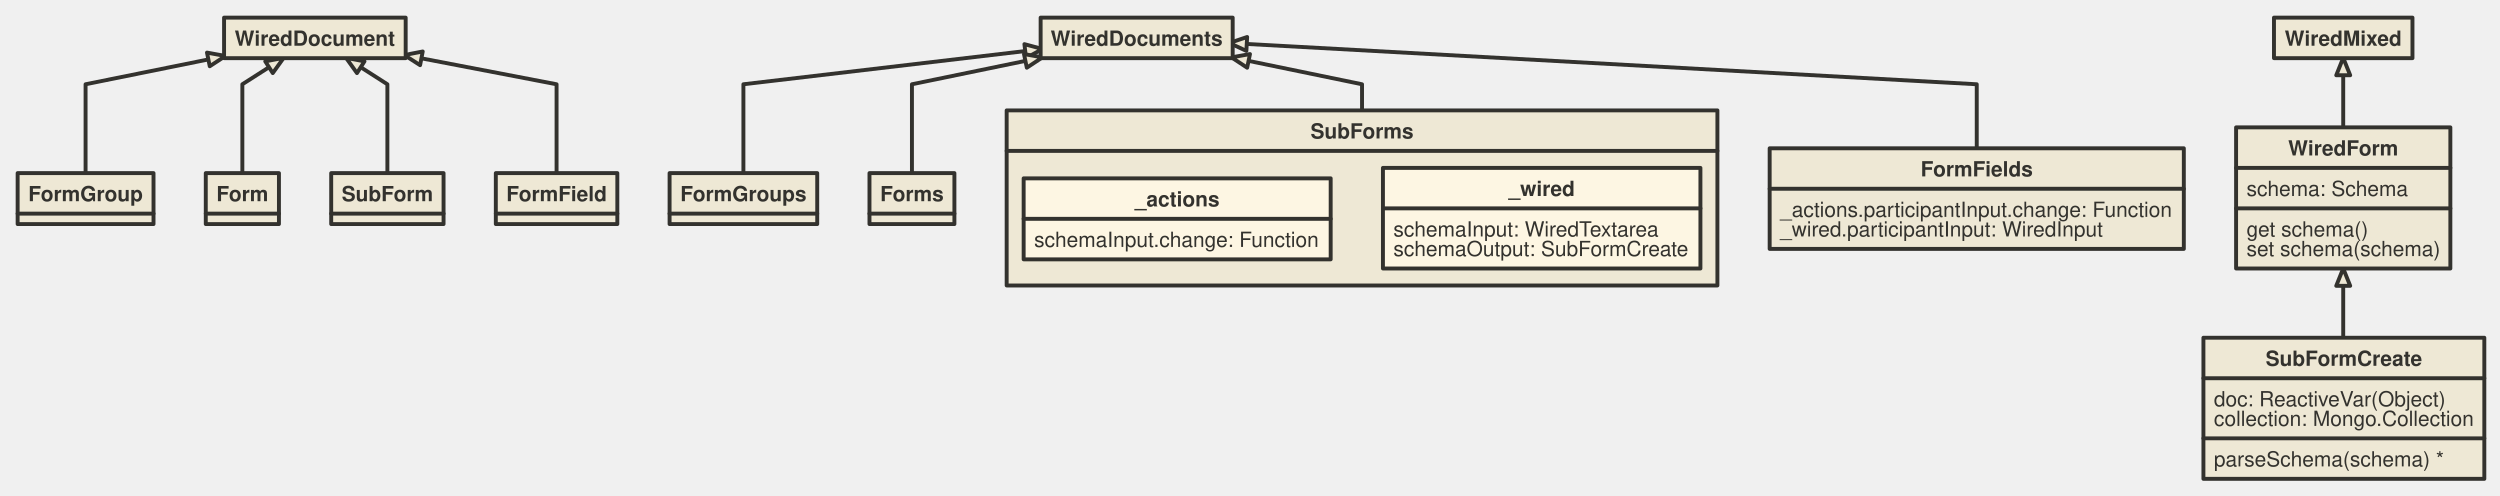
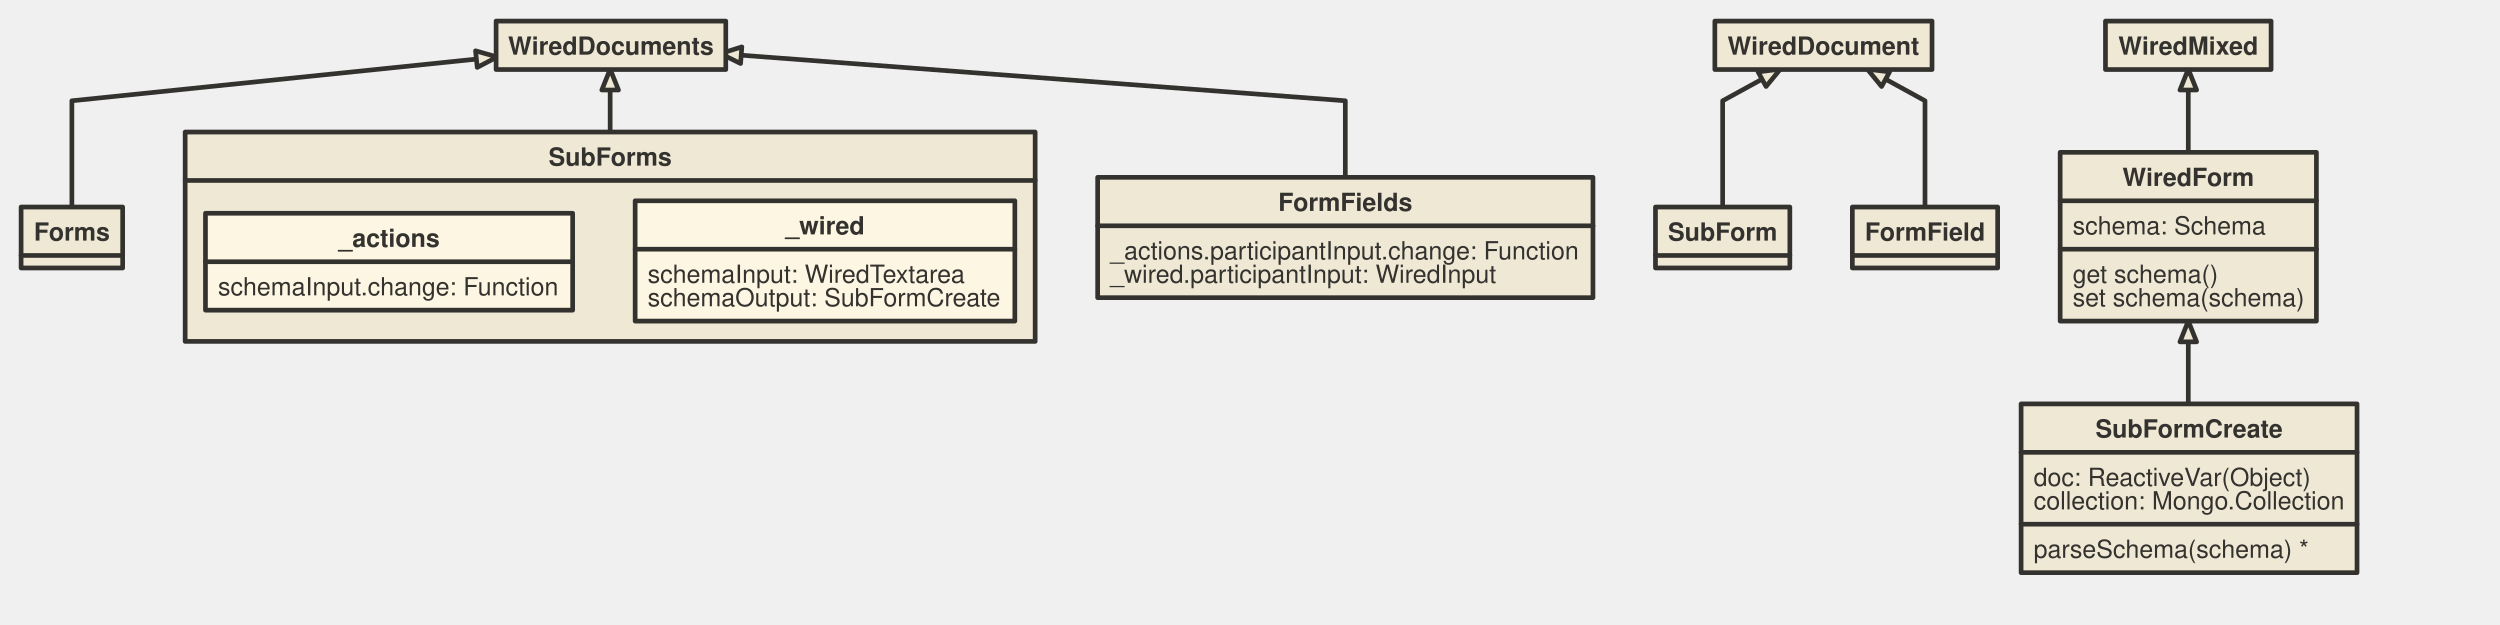
- <svg xmlns="http://www.w3.org/2000/svg" version="1.1" width="100%" height="100%">
+ <svg xmlns="http://www.w3.org/2000/svg" version="1.1" width="1600px" height="400px">
  <defs />
-   <g transform="matrix(1,0,0,1,0,0)">
-     <rect fill="#FFFFFF" stroke="none" x="0" y="0" width="1913.5" height="379" opacity="0" />
+   <g>
+     <rect fill="#FFFFFF" stroke="none" x="0" y="0" width="1520.5" height="379" opacity="0" />
    <g transform="scale(1,1) translate(0.5,0.5)">
      <g transform="translate(8,8) translate(5,5)">
-         <text fill="#33322E" stroke="none" font-family="Calibri, Helvetica, sans-serif" font-size="12pt" font-style="normal" font-weight="normal" text-decoration="normal" x="167.055" y="49.345" text-anchor="start" dominant-baseline="alphabetic" />
-         <text fill="#33322E" stroke="none" font-family="Calibri, Helvetica, sans-serif" font-size="12pt" font-style="normal" font-weight="normal" text-decoration="normal" x="60" y="110.86" text-anchor="start" dominant-baseline="alphabetic" />
-         <path fill="none" stroke="#33322E" paint-order="fill stroke markers" d=" M 159.055 29.345 L 52 51 L 52 118.86" stroke-linecap="round" stroke-linejoin="round" stroke-miterlimit="10" stroke-width="3" stroke-dasharray="" />
-         <path fill="#eee8d5" stroke="#33322E" paint-order="fill stroke markers" d=" M 147.044 37.216 L 145.986 31.989 L 144.929 26.761 L 159.055 29.345 Z" stroke-linecap="round" stroke-linejoin="round" stroke-miterlimit="10" stroke-width="3" stroke-dasharray="" />
-         <text fill="#33322E" stroke="none" font-family="Calibri, Helvetica, sans-serif" font-size="12pt" font-style="normal" font-weight="normal" text-decoration="normal" x="792.45" y="44.02" text-anchor="start" dominant-baseline="alphabetic" />
-         <text fill="#33322E" stroke="none" font-family="Calibri, Helvetica, sans-serif" font-size="12pt" font-style="normal" font-weight="normal" text-decoration="normal" x="563.5" y="110.86" text-anchor="start" dominant-baseline="alphabetic" />
-         <path fill="none" stroke="#33322E" paint-order="fill stroke markers" d=" M 784.45 24.02 L 555.5 51 L 555.5 118.86" stroke-linecap="round" stroke-linejoin="round" stroke-miterlimit="10" stroke-width="3" stroke-dasharray="" />
-         <path fill="#eee8d5" stroke="#33322E" paint-order="fill stroke markers" d=" M 771.832 30.877 L 771.208 25.58 L 770.584 20.284 L 784.45 24.02 Z" stroke-linecap="round" stroke-linejoin="round" stroke-miterlimit="10" stroke-width="3" stroke-dasharray="" />
-         <text fill="#33322E" stroke="none" font-family="Calibri, Helvetica, sans-serif" font-size="12pt" font-style="normal" font-weight="normal" text-decoration="normal" x="211.635" y="50.765" text-anchor="start" dominant-baseline="alphabetic" />
-         <text fill="#33322E" stroke="none" font-family="Calibri, Helvetica, sans-serif" font-size="12pt" font-style="normal" font-weight="normal" text-decoration="normal" x="180" y="110.86" text-anchor="start" dominant-baseline="alphabetic" />
-         <path fill="none" stroke="#33322E" paint-order="fill stroke markers" d=" M 203.635 30.765 L 172 51 L 172 118.86" stroke-linecap="round" stroke-linejoin="round" stroke-miterlimit="10" stroke-width="3" stroke-dasharray="" />
-         <path fill="#eee8d5" stroke="#33322E" paint-order="fill stroke markers" d=" M 195.277 42.442 L 192.403 37.95 L 189.529 33.457 L 203.635 30.765 Z" stroke-linecap="round" stroke-linejoin="round" stroke-miterlimit="10" stroke-width="3" stroke-dasharray="" />
-         <text fill="#33322E" stroke="none" font-family="Calibri, Helvetica, sans-serif" font-size="12pt" font-style="normal" font-weight="normal" text-decoration="normal" x="792.405" y="50.41" text-anchor="start" dominant-baseline="alphabetic" />
-         <text fill="#33322E" stroke="none" font-family="Calibri, Helvetica, sans-serif" font-size="12pt" font-style="normal" font-weight="normal" text-decoration="normal" x="692.5" y="110.86" text-anchor="start" dominant-baseline="alphabetic" />
-         <path fill="none" stroke="#33322E" paint-order="fill stroke markers" d=" M 784.405 30.41 L 684.5 51 L 684.5 118.86" stroke-linecap="round" stroke-linejoin="round" stroke-miterlimit="10" stroke-width="3" stroke-dasharray="" />
-         <path fill="#eee8d5" stroke="#33322E" paint-order="fill stroke markers" d=" M 772.423 38.325 L 771.346 33.101 L 770.27 27.878 L 784.405 30.41 Z" stroke-linecap="round" stroke-linejoin="round" stroke-miterlimit="10" stroke-width="3" stroke-dasharray="" />
-         <text fill="#33322E" stroke="none" font-family="Calibri, Helvetica, sans-serif" font-size="12pt" font-style="normal" font-weight="normal" text-decoration="normal" x="259.365" y="50.765" text-anchor="start" dominant-baseline="alphabetic" />
-         <text fill="#33322E" stroke="none" font-family="Calibri, Helvetica, sans-serif" font-size="12pt" font-style="normal" font-weight="normal" text-decoration="normal" x="291" y="110.86" text-anchor="start" dominant-baseline="alphabetic" />
-         <path fill="none" stroke="#33322E" paint-order="fill stroke markers" d=" M 251.365 30.765 L 283 51 L 283 118.86" stroke-linecap="round" stroke-linejoin="round" stroke-miterlimit="10" stroke-width="3" stroke-dasharray="" />
-         <path fill="#eee8d5" stroke="#33322E" paint-order="fill stroke markers" d=" M 265.471 33.457 L 262.597 37.95 L 259.723 42.442 L 251.365 30.765 Z" stroke-linecap="round" stroke-linejoin="round" stroke-miterlimit="10" stroke-width="3" stroke-dasharray="" />
-         <text fill="#33322E" stroke="none" font-family="Calibri, Helvetica, sans-serif" font-size="12pt" font-style="normal" font-weight="normal" text-decoration="normal" x="937.095" y="50.41" text-anchor="start" dominant-baseline="alphabetic" />
-         <text fill="#33322E" stroke="none" font-family="Calibri, Helvetica, sans-serif" font-size="12pt" font-style="normal" font-weight="normal" text-decoration="normal" x="1037" y="63.01" text-anchor="start" dominant-baseline="alphabetic" />
-         <path fill="none" stroke="#33322E" paint-order="fill stroke markers" d=" M 929.095 30.41 L 1029 51 L 1029 71.01" stroke-linecap="round" stroke-linejoin="round" stroke-miterlimit="10" stroke-width="3" stroke-dasharray="" />
-         <path fill="#eee8d5" stroke="#33322E" paint-order="fill stroke markers" d=" M 943.23 27.878 L 942.154 33.101 L 941.077 38.325 L 929.095 30.41 Z" stroke-linecap="round" stroke-linejoin="round" stroke-miterlimit="10" stroke-width="3" stroke-dasharray="" />
-         <text fill="#33322E" stroke="none" font-family="Calibri, Helvetica, sans-serif" font-size="12pt" font-style="normal" font-weight="normal" text-decoration="normal" x="303.95" y="48.635" text-anchor="start" dominant-baseline="alphabetic" />
-         <text fill="#33322E" stroke="none" font-family="Calibri, Helvetica, sans-serif" font-size="12pt" font-style="normal" font-weight="normal" text-decoration="normal" x="420.5" y="110.86" text-anchor="start" dominant-baseline="alphabetic" />
-         <path fill="none" stroke="#33322E" paint-order="fill stroke markers" d=" M 295.95 28.635 L 412.5 51 L 412.5 118.86" stroke-linecap="round" stroke-linejoin="round" stroke-miterlimit="10" stroke-width="3" stroke-dasharray="" />
-         <path fill="#eee8d5" stroke="#33322E" paint-order="fill stroke markers" d=" M 310.05 25.91 L 309.044 31.148 L 308.039 36.385 L 295.95 28.635 Z" stroke-linecap="round" stroke-linejoin="round" stroke-miterlimit="10" stroke-width="3" stroke-dasharray="" />
-         <text fill="#33322E" stroke="none" font-family="Calibri, Helvetica, sans-serif" font-size="12pt" font-style="normal" font-weight="normal" text-decoration="normal" x="935.452" y="39.405" text-anchor="start" dominant-baseline="alphabetic" />
-         <text fill="#33322E" stroke="none" font-family="Calibri, Helvetica, sans-serif" font-size="12pt" font-style="normal" font-weight="normal" text-decoration="normal" x="1507.5" y="91.72" text-anchor="start" dominant-baseline="alphabetic" />
-         <path fill="none" stroke="#33322E" paint-order="fill stroke markers" d=" M 927.452 19.405 L 1499.5 51 L 1499.5 99.72" stroke-linecap="round" stroke-linejoin="round" stroke-miterlimit="10" stroke-width="3" stroke-dasharray="" />
-         <path fill="#eee8d5" stroke="#33322E" paint-order="fill stroke markers" d=" M 941.06 14.815 L 940.766 20.14 L 940.471 25.466 L 927.452 19.405 Z" stroke-linecap="round" stroke-linejoin="round" stroke-miterlimit="10" stroke-width="3" stroke-dasharray="" />
-         <text fill="#33322E" stroke="none" font-family="Calibri, Helvetica, sans-serif" font-size="12pt" font-style="normal" font-weight="normal" text-decoration="normal" x="1788" y="50.765" text-anchor="start" dominant-baseline="alphabetic" />
-         <text fill="#33322E" stroke="none" font-family="Calibri, Helvetica, sans-serif" font-size="12pt" font-style="normal" font-weight="normal" text-decoration="normal" x="1788" y="76.06" text-anchor="start" dominant-baseline="alphabetic" />
-         <path fill="none" stroke="#33322E" paint-order="fill stroke markers" d=" M 1780 30.765 L 1780 51 L 1780 84.06" stroke-linecap="round" stroke-linejoin="round" stroke-miterlimit="10" stroke-width="3" stroke-dasharray="" />
-         <path fill="#eee8d5" stroke="#33322E" paint-order="fill stroke markers" d=" M 1785.333 44.098 L 1780 44.098 L 1774.667 44.098 L 1780 30.765 Z" stroke-linecap="round" stroke-linejoin="round" stroke-miterlimit="10" stroke-width="3" stroke-dasharray="" />
-         <text fill="#33322E" stroke="none" font-family="Calibri, Helvetica, sans-serif" font-size="12pt" font-style="normal" font-weight="normal" text-decoration="normal" x="1788" y="211.94" text-anchor="start" dominant-baseline="alphabetic" />
-         <text fill="#33322E" stroke="none" font-family="Calibri, Helvetica, sans-serif" font-size="12pt" font-style="normal" font-weight="normal" text-decoration="normal" x="1788" y="237.72" text-anchor="start" dominant-baseline="alphabetic" />
-         <path fill="none" stroke="#33322E" paint-order="fill stroke markers" d=" M 1780 191.94 L 1780 225 L 1780 245.72" stroke-linecap="round" stroke-linejoin="round" stroke-miterlimit="10" stroke-width="3" stroke-dasharray="" />
-         <path fill="#eee8d5" stroke="#33322E" paint-order="fill stroke markers" d=" M 1785.333 205.273 L 1780 205.273 L 1774.667 205.273 L 1780 191.94 Z" stroke-linecap="round" stroke-linejoin="round" stroke-miterlimit="10" stroke-width="3" stroke-dasharray="" />
-         <path fill="#eee8d5" stroke="#33322E" paint-order="fill stroke markers" d=" M 158 0 L 297 0 L 297 31 L 158 31 Z" stroke-linecap="round" stroke-linejoin="round" stroke-miterlimit="10" stroke-width="3" stroke-dasharray="" />
-         <g transform="translate(158,0)">
+         <text fill="#33322E" stroke="none" font-family="Calibri, Helvetica, sans-serif" font-size="12pt" font-style="normal" font-weight="normal" text-decoration="normal" x="312.655" y="42.955" text-anchor="start" dominant-baseline="alphabetic" />
+         <text fill="#33322E" stroke="none" font-family="Calibri, Helvetica, sans-serif" font-size="12pt" font-style="normal" font-weight="normal" text-decoration="normal" x="40.5" y="110.86" text-anchor="start" dominant-baseline="alphabetic" />
+         <path fill="none" stroke="#33322E" paint-order="fill stroke markers" d=" M 304.655 22.955 L 32.5 51 L 32.5 118.86" stroke-linecap="round" stroke-linejoin="round" stroke-miterlimit="10" stroke-width="3" stroke-dasharray="" />
+         <path fill="#eee8d5" stroke="#33322E" paint-order="fill stroke markers" d=" M 291.939 29.627 L 291.392 24.322 L 290.845 19.016 L 304.655 22.955 Z" stroke-linecap="round" stroke-linejoin="round" stroke-miterlimit="10" stroke-width="3" stroke-dasharray="" />
+         <text fill="#33322E" stroke="none" font-family="Calibri, Helvetica, sans-serif" font-size="12pt" font-style="normal" font-weight="normal" text-decoration="normal" x="1133.908" y="50.765" text-anchor="start" dominant-baseline="alphabetic" />
+         <text fill="#33322E" stroke="none" font-family="Calibri, Helvetica, sans-serif" font-size="12pt" font-style="normal" font-weight="normal" text-decoration="normal" x="1097" y="110.86" text-anchor="start" dominant-baseline="alphabetic" />
+         <path fill="none" stroke="#33322E" paint-order="fill stroke markers" d=" M 1125.908 30.765 L 1089 51 L 1089 118.86" stroke-linecap="round" stroke-linejoin="round" stroke-miterlimit="10" stroke-width="3" stroke-dasharray="" />
+         <path fill="#eee8d5" stroke="#33322E" paint-order="fill stroke markers" d=" M 1116.78 41.852 L 1114.216 37.175 L 1111.652 32.498 L 1125.908 30.765 Z" stroke-linecap="round" stroke-linejoin="round" stroke-miterlimit="10" stroke-width="3" stroke-dasharray="" />
+         <text fill="#33322E" stroke="none" font-family="Calibri, Helvetica, sans-serif" font-size="12pt" font-style="normal" font-weight="normal" text-decoration="normal" x="385" y="50.765" text-anchor="start" dominant-baseline="alphabetic" />
+         <text fill="#33322E" stroke="none" font-family="Calibri, Helvetica, sans-serif" font-size="12pt" font-style="normal" font-weight="normal" text-decoration="normal" x="385" y="63.01" text-anchor="start" dominant-baseline="alphabetic" />
+         <path fill="none" stroke="#33322E" paint-order="fill stroke markers" d=" M 377 30.765 L 377 51 L 377 71.01" stroke-linecap="round" stroke-linejoin="round" stroke-miterlimit="10" stroke-width="3" stroke-dasharray="" />
+         <path fill="#eee8d5" stroke="#33322E" paint-order="fill stroke markers" d=" M 382.333 44.098 L 377 44.098 L 371.667 44.098 L 377 30.765 Z" stroke-linecap="round" stroke-linejoin="round" stroke-miterlimit="10" stroke-width="3" stroke-dasharray="" />
+         <text fill="#33322E" stroke="none" font-family="Calibri, Helvetica, sans-serif" font-size="12pt" font-style="normal" font-weight="normal" text-decoration="normal" x="1189.592" y="50.765" text-anchor="start" dominant-baseline="alphabetic" />
+         <text fill="#33322E" stroke="none" font-family="Calibri, Helvetica, sans-serif" font-size="12pt" font-style="normal" font-weight="normal" text-decoration="normal" x="1226.5" y="110.86" text-anchor="start" dominant-baseline="alphabetic" />
+         <path fill="none" stroke="#33322E" paint-order="fill stroke markers" d=" M 1181.592 30.765 L 1218.5 51 L 1218.5 118.86" stroke-linecap="round" stroke-linejoin="round" stroke-miterlimit="10" stroke-width="3" stroke-dasharray="" />
+         <path fill="#eee8d5" stroke="#33322E" paint-order="fill stroke markers" d=" M 1195.848 32.498 L 1193.284 37.175 L 1190.72 41.852 L 1181.592 30.765 Z" stroke-linecap="round" stroke-linejoin="round" stroke-miterlimit="10" stroke-width="3" stroke-dasharray="" />
+         <text fill="#33322E" stroke="none" font-family="Calibri, Helvetica, sans-serif" font-size="12pt" font-style="normal" font-weight="normal" text-decoration="normal" x="455.575" y="40.825" text-anchor="start" dominant-baseline="alphabetic" />
+         <text fill="#33322E" stroke="none" font-family="Calibri, Helvetica, sans-serif" font-size="12pt" font-style="normal" font-weight="normal" text-decoration="normal" x="855.5" y="91.72" text-anchor="start" dominant-baseline="alphabetic" />
+         <path fill="none" stroke="#33322E" paint-order="fill stroke markers" d=" M 447.575 20.825 L 847.5 51 L 847.5 99.72" stroke-linecap="round" stroke-linejoin="round" stroke-miterlimit="10" stroke-width="3" stroke-dasharray="" />
+         <path fill="#eee8d5" stroke="#33322E" paint-order="fill stroke markers" d=" M 461.272 16.51 L 460.871 21.828 L 460.469 27.146 L 447.575 20.825 Z" stroke-linecap="round" stroke-linejoin="round" stroke-miterlimit="10" stroke-width="3" stroke-dasharray="" />
+         <text fill="#33322E" stroke="none" font-family="Calibri, Helvetica, sans-serif" font-size="12pt" font-style="normal" font-weight="normal" text-decoration="normal" x="1395" y="50.765" text-anchor="start" dominant-baseline="alphabetic" />
+         <text fill="#33322E" stroke="none" font-family="Calibri, Helvetica, sans-serif" font-size="12pt" font-style="normal" font-weight="normal" text-decoration="normal" x="1395" y="76.06" text-anchor="start" dominant-baseline="alphabetic" />
+         <path fill="none" stroke="#33322E" paint-order="fill stroke markers" d=" M 1387 30.765 L 1387 51 L 1387 84.06" stroke-linecap="round" stroke-linejoin="round" stroke-miterlimit="10" stroke-width="3" stroke-dasharray="" />
+         <path fill="#eee8d5" stroke="#33322E" paint-order="fill stroke markers" d=" M 1392.333 44.098 L 1387 44.098 L 1381.667 44.098 L 1387 30.765 Z" stroke-linecap="round" stroke-linejoin="round" stroke-miterlimit="10" stroke-width="3" stroke-dasharray="" />
+         <text fill="#33322E" stroke="none" font-family="Calibri, Helvetica, sans-serif" font-size="12pt" font-style="normal" font-weight="normal" text-decoration="normal" x="1395" y="211.94" text-anchor="start" dominant-baseline="alphabetic" />
+         <text fill="#33322E" stroke="none" font-family="Calibri, Helvetica, sans-serif" font-size="12pt" font-style="normal" font-weight="normal" text-decoration="normal" x="1395" y="237.72" text-anchor="start" dominant-baseline="alphabetic" />
+         <path fill="none" stroke="#33322E" paint-order="fill stroke markers" d=" M 1387 191.94 L 1387 225 L 1387 245.72" stroke-linecap="round" stroke-linejoin="round" stroke-miterlimit="10" stroke-width="3" stroke-dasharray="" />
+         <path fill="#eee8d5" stroke="#33322E" paint-order="fill stroke markers" d=" M 1392.333 205.273 L 1387 205.273 L 1381.667 205.273 L 1387 191.94 Z" stroke-linecap="round" stroke-linejoin="round" stroke-miterlimit="10" stroke-width="3" stroke-dasharray="" />
+         <path fill="#eee8d5" stroke="#33322E" paint-order="fill stroke markers" d=" M 304 0 L 451 0 L 451 31 L 304 31 Z" stroke-linecap="round" stroke-linejoin="round" stroke-miterlimit="10" stroke-width="3" stroke-dasharray="" />
+         <g transform="translate(304,0)">
+           <g transform="translate(8,8)">
+             <text fill="#33322E" stroke="none" font-family="Calibri, Helvetica, sans-serif" font-size="12pt" font-style="normal" font-weight="bold" text-decoration="normal" x="65.5" y="13.5" text-anchor="middle" dominant-baseline="alphabetic">WiredDocuments</text>
+             <g transform="translate(5,5)" />
+           </g>
+         </g>
+         <path fill="#eee8d5" stroke="#33322E" paint-order="fill stroke markers" d=" M 0 119 L 65 119 L 65 158 L 0 158 Z" stroke-linecap="round" stroke-linejoin="round" stroke-miterlimit="10" stroke-width="3" stroke-dasharray="" />
+         <g transform="translate(0,119)">
+           <g transform="translate(8,8)">
+             <text fill="#33322E" stroke="none" font-family="Calibri, Helvetica, sans-serif" font-size="12pt" font-style="normal" font-weight="bold" text-decoration="normal" x="24.5" y="13.5" text-anchor="middle" dominant-baseline="alphabetic">Forms</text>
+             <g transform="translate(5,5)" />
+           </g>
+         </g>
+         <path fill="none" stroke="#33322E" paint-order="fill stroke markers" d=" M 0 150 L 65 150" stroke-linecap="round" stroke-linejoin="round" stroke-miterlimit="10" stroke-width="3" stroke-dasharray="" />
+         <g transform="translate(0,150)">
+           <g transform="translate(8,8) translate(5,5)" />
+         </g>
+         <path fill="#eee8d5" stroke="#33322E" paint-order="fill stroke markers" d=" M 1084 0 L 1223 0 L 1223 31 L 1084 31 Z" stroke-linecap="round" stroke-linejoin="round" stroke-miterlimit="10" stroke-width="3" stroke-dasharray="" />
+         <g transform="translate(1084,0)">
          <g transform="translate(8,8)">
            <text fill="#33322E" stroke="none" font-family="Calibri, Helvetica, sans-serif" font-size="12pt" font-style="normal" font-weight="bold" text-decoration="normal" x="61.5" y="13.5" text-anchor="middle" dominant-baseline="alphabetic">WiredDocument</text>
            <g transform="translate(5,5)" />
          </g>
        </g>
-         <path fill="#eee8d5" stroke="#33322E" paint-order="fill stroke markers" d=" M 0 119 L 104 119 L 104 158 L 0 158 Z" stroke-linecap="round" stroke-linejoin="round" stroke-miterlimit="10" stroke-width="3" stroke-dasharray="" />
-         <g transform="translate(0,119)">
-           <g transform="translate(8,8)">
-             <text fill="#33322E" stroke="none" font-family="Calibri, Helvetica, sans-serif" font-size="12pt" font-style="normal" font-weight="bold" text-decoration="normal" x="44" y="13.5" text-anchor="middle" dominant-baseline="alphabetic">FormGroup</text>
-             <g transform="translate(5,5)" />
-           </g>
-         </g>
-         <path fill="none" stroke="#33322E" paint-order="fill stroke markers" d=" M 0 150 L 104 150" stroke-linecap="round" stroke-linejoin="round" stroke-miterlimit="10" stroke-width="3" stroke-dasharray="" />
-         <g transform="translate(0,150)">
-           <g transform="translate(8,8) translate(5,5)" />
-         </g>
-         <path fill="#eee8d5" stroke="#33322E" paint-order="fill stroke markers" d=" M 783 0 L 930 0 L 930 31 L 783 31 Z" stroke-linecap="round" stroke-linejoin="round" stroke-miterlimit="10" stroke-width="3" stroke-dasharray="" />
-         <g transform="translate(783,0)">
-           <g transform="translate(8,8)">
-             <text fill="#33322E" stroke="none" font-family="Calibri, Helvetica, sans-serif" font-size="12pt" font-style="normal" font-weight="bold" text-decoration="normal" x="65.5" y="13.5" text-anchor="middle" dominant-baseline="alphabetic">WiredDocuments</text>
-             <g transform="translate(5,5)" />
-           </g>
-         </g>
-         <path fill="#eee8d5" stroke="#33322E" paint-order="fill stroke markers" d=" M 499 119 L 612 119 L 612 158 L 499 158 Z" stroke-linecap="round" stroke-linejoin="round" stroke-miterlimit="10" stroke-width="3" stroke-dasharray="" />
-         <g transform="translate(499,119)">
-           <g transform="translate(8,8)">
-             <text fill="#33322E" stroke="none" font-family="Calibri, Helvetica, sans-serif" font-size="12pt" font-style="normal" font-weight="bold" text-decoration="normal" x="48.5" y="13.5" text-anchor="middle" dominant-baseline="alphabetic">FormGroups</text>
-             <g transform="translate(5,5)" />
-           </g>
-         </g>
-         <path fill="none" stroke="#33322E" paint-order="fill stroke markers" d=" M 499 150 L 612 150" stroke-linecap="round" stroke-linejoin="round" stroke-miterlimit="10" stroke-width="3" stroke-dasharray="" />
-         <g transform="translate(499,150)">
-           <g transform="translate(8,8) translate(5,5)" />
-         </g>
-         <path fill="#eee8d5" stroke="#33322E" paint-order="fill stroke markers" d=" M 144 119 L 200 119 L 200 158 L 144 158 Z" stroke-linecap="round" stroke-linejoin="round" stroke-miterlimit="10" stroke-width="3" stroke-dasharray="" />
-         <g transform="translate(144,119)">
-           <g transform="translate(8,8)">
-             <text fill="#33322E" stroke="none" font-family="Calibri, Helvetica, sans-serif" font-size="12pt" font-style="normal" font-weight="bold" text-decoration="normal" x="20" y="13.5" text-anchor="middle" dominant-baseline="alphabetic">Form</text>
-             <g transform="translate(5,5)" />
-           </g>
-         </g>
-         <path fill="none" stroke="#33322E" paint-order="fill stroke markers" d=" M 144 150 L 200 150" stroke-linecap="round" stroke-linejoin="round" stroke-miterlimit="10" stroke-width="3" stroke-dasharray="" />
-         <g transform="translate(144,150)">
-           <g transform="translate(8,8) translate(5,5)" />
-         </g>
-         <path fill="#eee8d5" stroke="#33322E" paint-order="fill stroke markers" d=" M 652 119 L 717 119 L 717 158 L 652 158 Z" stroke-linecap="round" stroke-linejoin="round" stroke-miterlimit="10" stroke-width="3" stroke-dasharray="" />
-         <g transform="translate(652,119)">
-           <g transform="translate(8,8)">
-             <text fill="#33322E" stroke="none" font-family="Calibri, Helvetica, sans-serif" font-size="12pt" font-style="normal" font-weight="bold" text-decoration="normal" x="24.5" y="13.5" text-anchor="middle" dominant-baseline="alphabetic">Forms</text>
-             <g transform="translate(5,5)" />
-           </g>
-         </g>
-         <path fill="none" stroke="#33322E" paint-order="fill stroke markers" d=" M 652 150 L 717 150" stroke-linecap="round" stroke-linejoin="round" stroke-miterlimit="10" stroke-width="3" stroke-dasharray="" />
-         <g transform="translate(652,150)">
-           <g transform="translate(8,8) translate(5,5)" />
-         </g>
-         <path fill="#eee8d5" stroke="#33322E" paint-order="fill stroke markers" d=" M 240 119 L 326 119 L 326 158 L 240 158 Z" stroke-linecap="round" stroke-linejoin="round" stroke-miterlimit="10" stroke-width="3" stroke-dasharray="" />
-         <g transform="translate(240,119)">
+         <path fill="#eee8d5" stroke="#33322E" paint-order="fill stroke markers" d=" M 1046 119 L 1132 119 L 1132 158 L 1046 158 Z" stroke-linecap="round" stroke-linejoin="round" stroke-miterlimit="10" stroke-width="3" stroke-dasharray="" />
+         <g transform="translate(1046,119)">
          <g transform="translate(8,8)">
            <text fill="#33322E" stroke="none" font-family="Calibri, Helvetica, sans-serif" font-size="12pt" font-style="normal" font-weight="bold" text-decoration="normal" x="35" y="13.5" text-anchor="middle" dominant-baseline="alphabetic">SubForm</text>
            <g transform="translate(5,5)" />
          </g>
        </g>
-         <path fill="none" stroke="#33322E" paint-order="fill stroke markers" d=" M 240 150 L 326 150" stroke-linecap="round" stroke-linejoin="round" stroke-miterlimit="10" stroke-width="3" stroke-dasharray="" />
-         <g transform="translate(240,150)">
+         <path fill="none" stroke="#33322E" paint-order="fill stroke markers" d=" M 1046 150 L 1132 150" stroke-linecap="round" stroke-linejoin="round" stroke-miterlimit="10" stroke-width="3" stroke-dasharray="" />
+         <g transform="translate(1046,150)">
          <g transform="translate(8,8) translate(5,5)" />
        </g>
-         <path fill="#eee8d5" stroke="#33322E" paint-order="fill stroke markers" d=" M 757 71 L 1301 71 L 1301 205 L 757 205 Z" stroke-linecap="round" stroke-linejoin="round" stroke-miterlimit="10" stroke-width="3" stroke-dasharray="" />
-         <g transform="translate(757,71)">
+         <path fill="#eee8d5" stroke="#33322E" paint-order="fill stroke markers" d=" M 105 71 L 649 71 L 649 205 L 105 205 Z" stroke-linecap="round" stroke-linejoin="round" stroke-miterlimit="10" stroke-width="3" stroke-dasharray="" />
+         <g transform="translate(105,71)">
          <g transform="translate(8,8)">
            <text fill="#33322E" stroke="none" font-family="Calibri, Helvetica, sans-serif" font-size="12pt" font-style="normal" font-weight="bold" text-decoration="normal" x="264" y="13.5" text-anchor="middle" dominant-baseline="alphabetic">SubForms</text>
            <g transform="translate(5,5)" />
          </g>
        </g>
-         <path fill="none" stroke="#33322E" paint-order="fill stroke markers" d=" M 757 102 L 1301 102" stroke-linecap="round" stroke-linejoin="round" stroke-miterlimit="10" stroke-width="3" stroke-dasharray="" />
-         <g transform="translate(757,102)">
+         <path fill="none" stroke="#33322E" paint-order="fill stroke markers" d=" M 105 102 L 649 102" stroke-linecap="round" stroke-linejoin="round" stroke-miterlimit="10" stroke-width="3" stroke-dasharray="" />
+         <g transform="translate(105,102)">
          <g transform="translate(8,8) translate(5,5)">
            <path fill="#fdf6e3" stroke="#33322E" paint-order="fill stroke markers" d=" M 0 8 L 235 8 L 235 70 L 0 70 Z" stroke-linecap="round" stroke-linejoin="round" stroke-miterlimit="10" stroke-width="3" stroke-dasharray="" />
            <g transform="translate(0,8)">
              <g transform="translate(8,8)">
                <text fill="#33322E" stroke="none" font-family="Calibri, Helvetica, sans-serif" font-size="12pt" font-style="normal" font-weight="bold" text-decoration="normal" x="109.5" y="13.5" text-anchor="middle" dominant-baseline="alphabetic">_actions</text>
                <g transform="translate(5,5)" />
              </g>
            </g>
            <path fill="none" stroke="#33322E" paint-order="fill stroke markers" d=" M 0 39 L 235 39" stroke-linecap="round" stroke-linejoin="round" stroke-miterlimit="10" stroke-width="3" stroke-dasharray="" />
            <g transform="translate(0,39)">
              <g transform="translate(8,8)">
                <text fill="#33322E" stroke="none" font-family="Calibri, Helvetica, sans-serif" font-size="12pt" font-style="normal" font-weight="normal" text-decoration="normal" x="0" y="13.5" text-anchor="start" dominant-baseline="alphabetic">schemaInput.change: Function</text>
                <g transform="translate(5,5)" />
              </g>
            </g>
            <path fill="#fdf6e3" stroke="#33322E" paint-order="fill stroke markers" d=" M 275 0 L 518 0 L 518 77 L 275 77 Z" stroke-linecap="round" stroke-linejoin="round" stroke-miterlimit="10" stroke-width="3" stroke-dasharray="" />
            <g transform="translate(275,0)">
              <g transform="translate(8,8)">
                <text fill="#33322E" stroke="none" font-family="Calibri, Helvetica, sans-serif" font-size="12pt" font-style="normal" font-weight="bold" text-decoration="normal" x="113.5" y="13.5" text-anchor="middle" dominant-baseline="alphabetic">_wired</text>
                <g transform="translate(5,5)" />
              </g>
            </g>
            <path fill="none" stroke="#33322E" paint-order="fill stroke markers" d=" M 275 31 L 518 31" stroke-linecap="round" stroke-linejoin="round" stroke-miterlimit="10" stroke-width="3" stroke-dasharray="" />
            <g transform="translate(275,31)">
              <g transform="translate(8,8)">
                <text fill="#33322E" stroke="none" font-family="Calibri, Helvetica, sans-serif" font-size="12pt" font-style="normal" font-weight="normal" text-decoration="normal" x="0" y="13.5" text-anchor="start" dominant-baseline="alphabetic">schemaInput: WiredTextarea</text>
                <text fill="#33322E" stroke="none" font-family="Calibri, Helvetica, sans-serif" font-size="12pt" font-style="normal" font-weight="normal" text-decoration="normal" x="0" y="28.5" text-anchor="start" dominant-baseline="alphabetic">schemaOutput: SubFormCreate</text>
                <g transform="translate(5,5)" />
              </g>
            </g>
          </g>
        </g>
-         <path fill="#eee8d5" stroke="#33322E" paint-order="fill stroke markers" d=" M 366 119 L 459 119 L 459 158 L 366 158 Z" stroke-linecap="round" stroke-linejoin="round" stroke-miterlimit="10" stroke-width="3" stroke-dasharray="" />
-         <g transform="translate(366,119)">
+         <path fill="#eee8d5" stroke="#33322E" paint-order="fill stroke markers" d=" M 1172 119 L 1265 119 L 1265 158 L 1172 158 Z" stroke-linecap="round" stroke-linejoin="round" stroke-miterlimit="10" stroke-width="3" stroke-dasharray="" />
+         <g transform="translate(1172,119)">
          <g transform="translate(8,8)">
            <text fill="#33322E" stroke="none" font-family="Calibri, Helvetica, sans-serif" font-size="12pt" font-style="normal" font-weight="bold" text-decoration="normal" x="38.5" y="13.5" text-anchor="middle" dominant-baseline="alphabetic">FormField</text>
            <g transform="translate(5,5)" />
          </g>
        </g>
-         <path fill="none" stroke="#33322E" paint-order="fill stroke markers" d=" M 366 150 L 459 150" stroke-linecap="round" stroke-linejoin="round" stroke-miterlimit="10" stroke-width="3" stroke-dasharray="" />
-         <g transform="translate(366,150)">
+         <path fill="none" stroke="#33322E" paint-order="fill stroke markers" d=" M 1172 150 L 1265 150" stroke-linecap="round" stroke-linejoin="round" stroke-miterlimit="10" stroke-width="3" stroke-dasharray="" />
+         <g transform="translate(1172,150)">
          <g transform="translate(8,8) translate(5,5)" />
        </g>
-         <path fill="#eee8d5" stroke="#33322E" paint-order="fill stroke markers" d=" M 1341 100 L 1658 100 L 1658 177 L 1341 177 Z" stroke-linecap="round" stroke-linejoin="round" stroke-miterlimit="10" stroke-width="3" stroke-dasharray="" />
-         <g transform="translate(1341,100)">
+         <path fill="#eee8d5" stroke="#33322E" paint-order="fill stroke markers" d=" M 689 100 L 1006 100 L 1006 177 L 689 177 Z" stroke-linecap="round" stroke-linejoin="round" stroke-miterlimit="10" stroke-width="3" stroke-dasharray="" />
+         <g transform="translate(689,100)">
          <g transform="translate(8,8)">
            <text fill="#33322E" stroke="none" font-family="Calibri, Helvetica, sans-serif" font-size="12pt" font-style="normal" font-weight="bold" text-decoration="normal" x="150.5" y="13.5" text-anchor="middle" dominant-baseline="alphabetic">FormFields</text>
            <g transform="translate(5,5)" />
          </g>
        </g>
-         <path fill="none" stroke="#33322E" paint-order="fill stroke markers" d=" M 1341 131 L 1658 131" stroke-linecap="round" stroke-linejoin="round" stroke-miterlimit="10" stroke-width="3" stroke-dasharray="" />
-         <g transform="translate(1341,131)">
+         <path fill="none" stroke="#33322E" paint-order="fill stroke markers" d=" M 689 131 L 1006 131" stroke-linecap="round" stroke-linejoin="round" stroke-miterlimit="10" stroke-width="3" stroke-dasharray="" />
+         <g transform="translate(689,131)">
          <g transform="translate(8,8)">
            <text fill="#33322E" stroke="none" font-family="Calibri, Helvetica, sans-serif" font-size="12pt" font-style="normal" font-weight="normal" text-decoration="normal" x="0" y="13.5" text-anchor="start" dominant-baseline="alphabetic">_actions.participantInput.change: Function</text>
            <text fill="#33322E" stroke="none" font-family="Calibri, Helvetica, sans-serif" font-size="12pt" font-style="normal" font-weight="normal" text-decoration="normal" x="0" y="28.5" text-anchor="start" dominant-baseline="alphabetic">_wired.participantInput: WiredInput</text>
            <g transform="translate(5,5)" />
          </g>
        </g>
-         <path fill="#eee8d5" stroke="#33322E" paint-order="fill stroke markers" d=" M 1727 0 L 1833 0 L 1833 31 L 1727 31 Z" stroke-linecap="round" stroke-linejoin="round" stroke-miterlimit="10" stroke-width="3" stroke-dasharray="" />
-         <g transform="translate(1727,0)">
+         <path fill="#eee8d5" stroke="#33322E" paint-order="fill stroke markers" d=" M 1334 0 L 1440 0 L 1440 31 L 1334 31 Z" stroke-linecap="round" stroke-linejoin="round" stroke-miterlimit="10" stroke-width="3" stroke-dasharray="" />
+         <g transform="translate(1334,0)">
          <g transform="translate(8,8)">
            <text fill="#33322E" stroke="none" font-family="Calibri, Helvetica, sans-serif" font-size="12pt" font-style="normal" font-weight="bold" text-decoration="normal" x="45" y="13.5" text-anchor="middle" dominant-baseline="alphabetic">WiredMixed</text>
            <g transform="translate(5,5)" />
          </g>
        </g>
-         <path fill="#eee8d5" stroke="#33322E" paint-order="fill stroke markers" d=" M 1698 84 L 1862 84 L 1862 192 L 1698 192 Z" stroke-linecap="round" stroke-linejoin="round" stroke-miterlimit="10" stroke-width="3" stroke-dasharray="" />
-         <g transform="translate(1698,84)">
+         <path fill="#eee8d5" stroke="#33322E" paint-order="fill stroke markers" d=" M 1305 84 L 1469 84 L 1469 192 L 1305 192 Z" stroke-linecap="round" stroke-linejoin="round" stroke-miterlimit="10" stroke-width="3" stroke-dasharray="" />
+         <g transform="translate(1305,84)">
          <g transform="translate(8,8)">
            <text fill="#33322E" stroke="none" font-family="Calibri, Helvetica, sans-serif" font-size="12pt" font-style="normal" font-weight="bold" text-decoration="normal" x="74" y="13.5" text-anchor="middle" dominant-baseline="alphabetic">WiredForm</text>
            <g transform="translate(5,5)" />
          </g>
        </g>
-         <path fill="none" stroke="#33322E" paint-order="fill stroke markers" d=" M 1698 115 L 1862 115" stroke-linecap="round" stroke-linejoin="round" stroke-miterlimit="10" stroke-width="3" stroke-dasharray="" />
-         <g transform="translate(1698,115)">
+         <path fill="none" stroke="#33322E" paint-order="fill stroke markers" d=" M 1305 115 L 1469 115" stroke-linecap="round" stroke-linejoin="round" stroke-miterlimit="10" stroke-width="3" stroke-dasharray="" />
+         <g transform="translate(1305,115)">
          <g transform="translate(8,8)">
            <text fill="#33322E" stroke="none" font-family="Calibri, Helvetica, sans-serif" font-size="12pt" font-style="normal" font-weight="normal" text-decoration="normal" x="0" y="13.5" text-anchor="start" dominant-baseline="alphabetic">schema: Schema</text>
            <g transform="translate(5,5)" />
          </g>
        </g>
-         <path fill="none" stroke="#33322E" paint-order="fill stroke markers" d=" M 1698 146 L 1862 146" stroke-linecap="round" stroke-linejoin="round" stroke-miterlimit="10" stroke-width="3" stroke-dasharray="" />
-         <g transform="translate(1698,146)">
+         <path fill="none" stroke="#33322E" paint-order="fill stroke markers" d=" M 1305 146 L 1469 146" stroke-linecap="round" stroke-linejoin="round" stroke-miterlimit="10" stroke-width="3" stroke-dasharray="" />
+         <g transform="translate(1305,146)">
          <g transform="translate(8,8)">
            <text fill="#33322E" stroke="none" font-family="Calibri, Helvetica, sans-serif" font-size="12pt" font-style="normal" font-weight="normal" text-decoration="normal" x="0" y="13.5" text-anchor="start" dominant-baseline="alphabetic">get schema()</text>
            <text fill="#33322E" stroke="none" font-family="Calibri, Helvetica, sans-serif" font-size="12pt" font-style="normal" font-weight="normal" text-decoration="normal" x="0" y="28.5" text-anchor="start" dominant-baseline="alphabetic">set schema(schema)</text>
            <g transform="translate(5,5)" />
          </g>
        </g>
-         <path fill="#eee8d5" stroke="#33322E" paint-order="fill stroke markers" d=" M 1673 245 L 1888 245 L 1888 353 L 1673 353 Z" stroke-linecap="round" stroke-linejoin="round" stroke-miterlimit="10" stroke-width="3" stroke-dasharray="" />
-         <g transform="translate(1673,245)">
+         <path fill="#eee8d5" stroke="#33322E" paint-order="fill stroke markers" d=" M 1280 245 L 1495 245 L 1495 353 L 1280 353 Z" stroke-linecap="round" stroke-linejoin="round" stroke-miterlimit="10" stroke-width="3" stroke-dasharray="" />
+         <g transform="translate(1280,245)">
          <g transform="translate(8,8)">
            <text fill="#33322E" stroke="none" font-family="Calibri, Helvetica, sans-serif" font-size="12pt" font-style="normal" font-weight="bold" text-decoration="normal" x="99.5" y="13.5" text-anchor="middle" dominant-baseline="alphabetic">SubFormCreate</text>
            <g transform="translate(5,5)" />
          </g>
        </g>
-         <path fill="none" stroke="#33322E" paint-order="fill stroke markers" d=" M 1673 276 L 1888 276" stroke-linecap="round" stroke-linejoin="round" stroke-miterlimit="10" stroke-width="3" stroke-dasharray="" />
-         <g transform="translate(1673,276)">
+         <path fill="none" stroke="#33322E" paint-order="fill stroke markers" d=" M 1280 276 L 1495 276" stroke-linecap="round" stroke-linejoin="round" stroke-miterlimit="10" stroke-width="3" stroke-dasharray="" />
+         <g transform="translate(1280,276)">
          <g transform="translate(8,8)">
            <text fill="#33322E" stroke="none" font-family="Calibri, Helvetica, sans-serif" font-size="12pt" font-style="normal" font-weight="normal" text-decoration="normal" x="0" y="13.5" text-anchor="start" dominant-baseline="alphabetic">doc: ReactiveVar(Object)</text>
            <text fill="#33322E" stroke="none" font-family="Calibri, Helvetica, sans-serif" font-size="12pt" font-style="normal" font-weight="normal" text-decoration="normal" x="0" y="28.5" text-anchor="start" dominant-baseline="alphabetic">collection: Mongo.Collection</text>
            <g transform="translate(5,5)" />
          </g>
        </g>
-         <path fill="none" stroke="#33322E" paint-order="fill stroke markers" d=" M 1673 322 L 1888 322" stroke-linecap="round" stroke-linejoin="round" stroke-miterlimit="10" stroke-width="3" stroke-dasharray="" />
-         <g transform="translate(1673,322)">
+         <path fill="none" stroke="#33322E" paint-order="fill stroke markers" d=" M 1280 322 L 1495 322" stroke-linecap="round" stroke-linejoin="round" stroke-miterlimit="10" stroke-width="3" stroke-dasharray="" />
+         <g transform="translate(1280,322)">
          <g transform="translate(8,8)">
            <text fill="#33322E" stroke="none" font-family="Calibri, Helvetica, sans-serif" font-size="12pt" font-style="normal" font-weight="normal" text-decoration="normal" x="0" y="13.5" text-anchor="start" dominant-baseline="alphabetic">parseSchema(schema) *</text>
            <g transform="translate(5,5)" />
          </g>
        </g>
      </g>
    </g>
  </g>
</svg>
